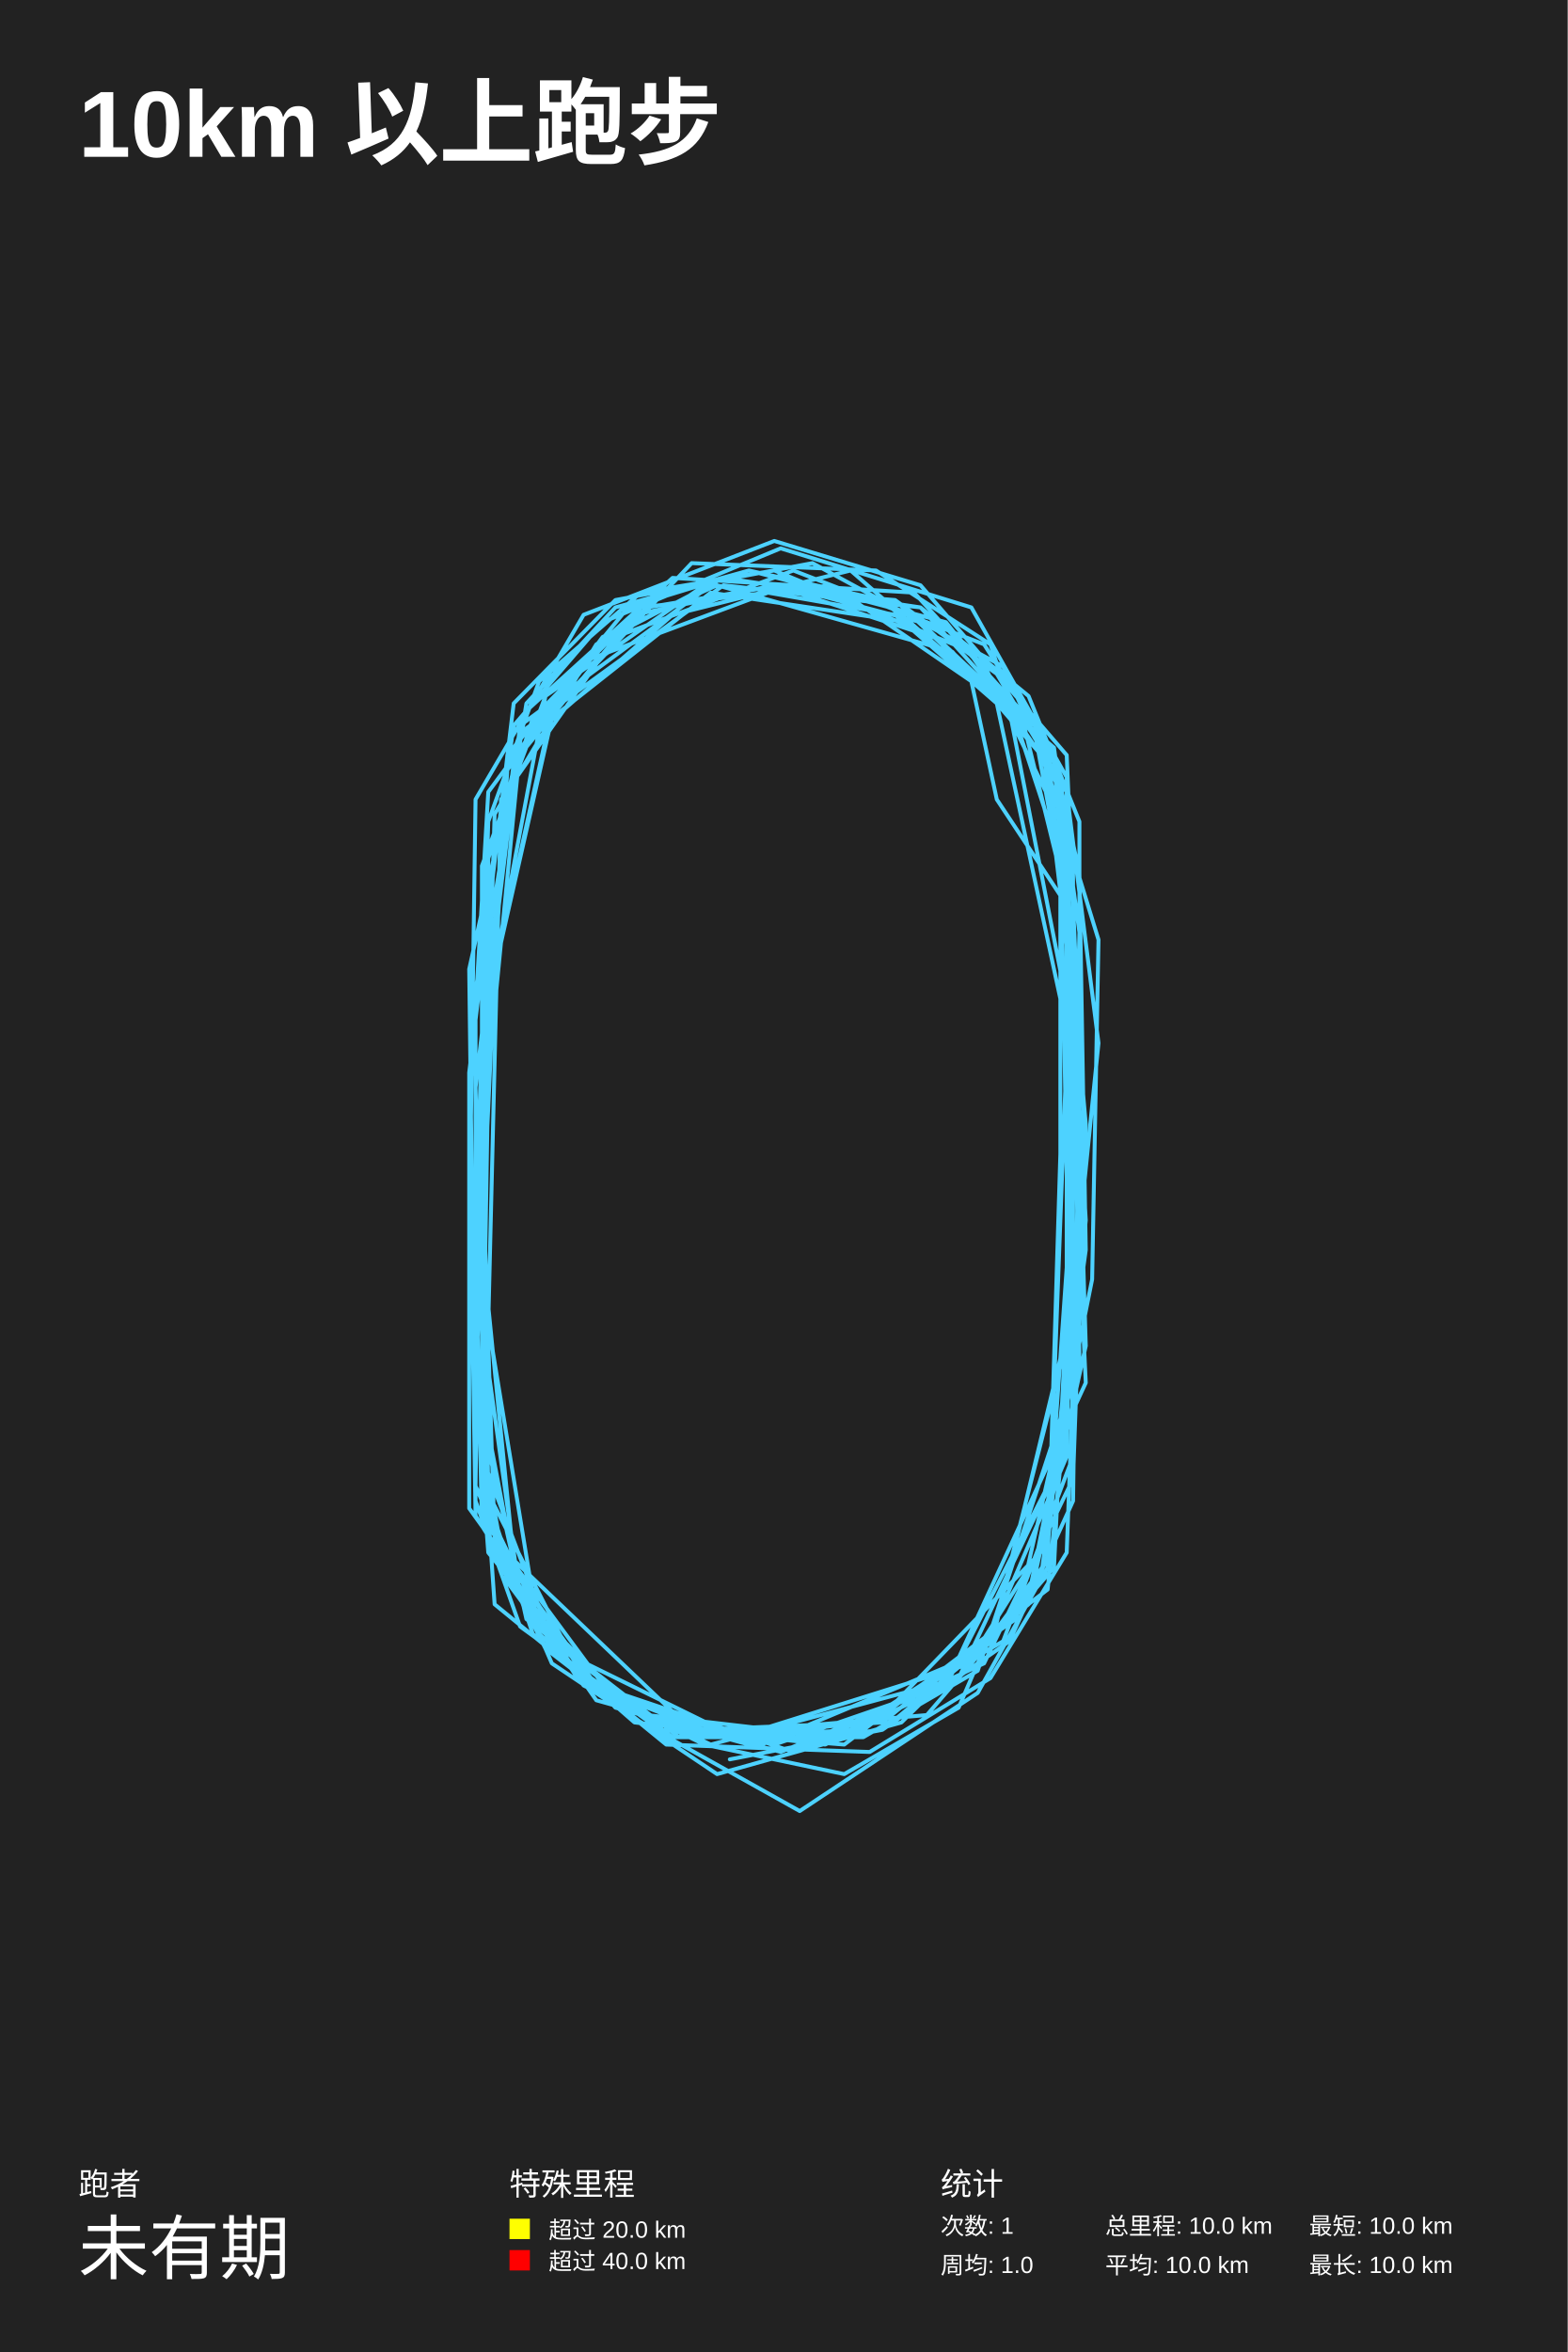
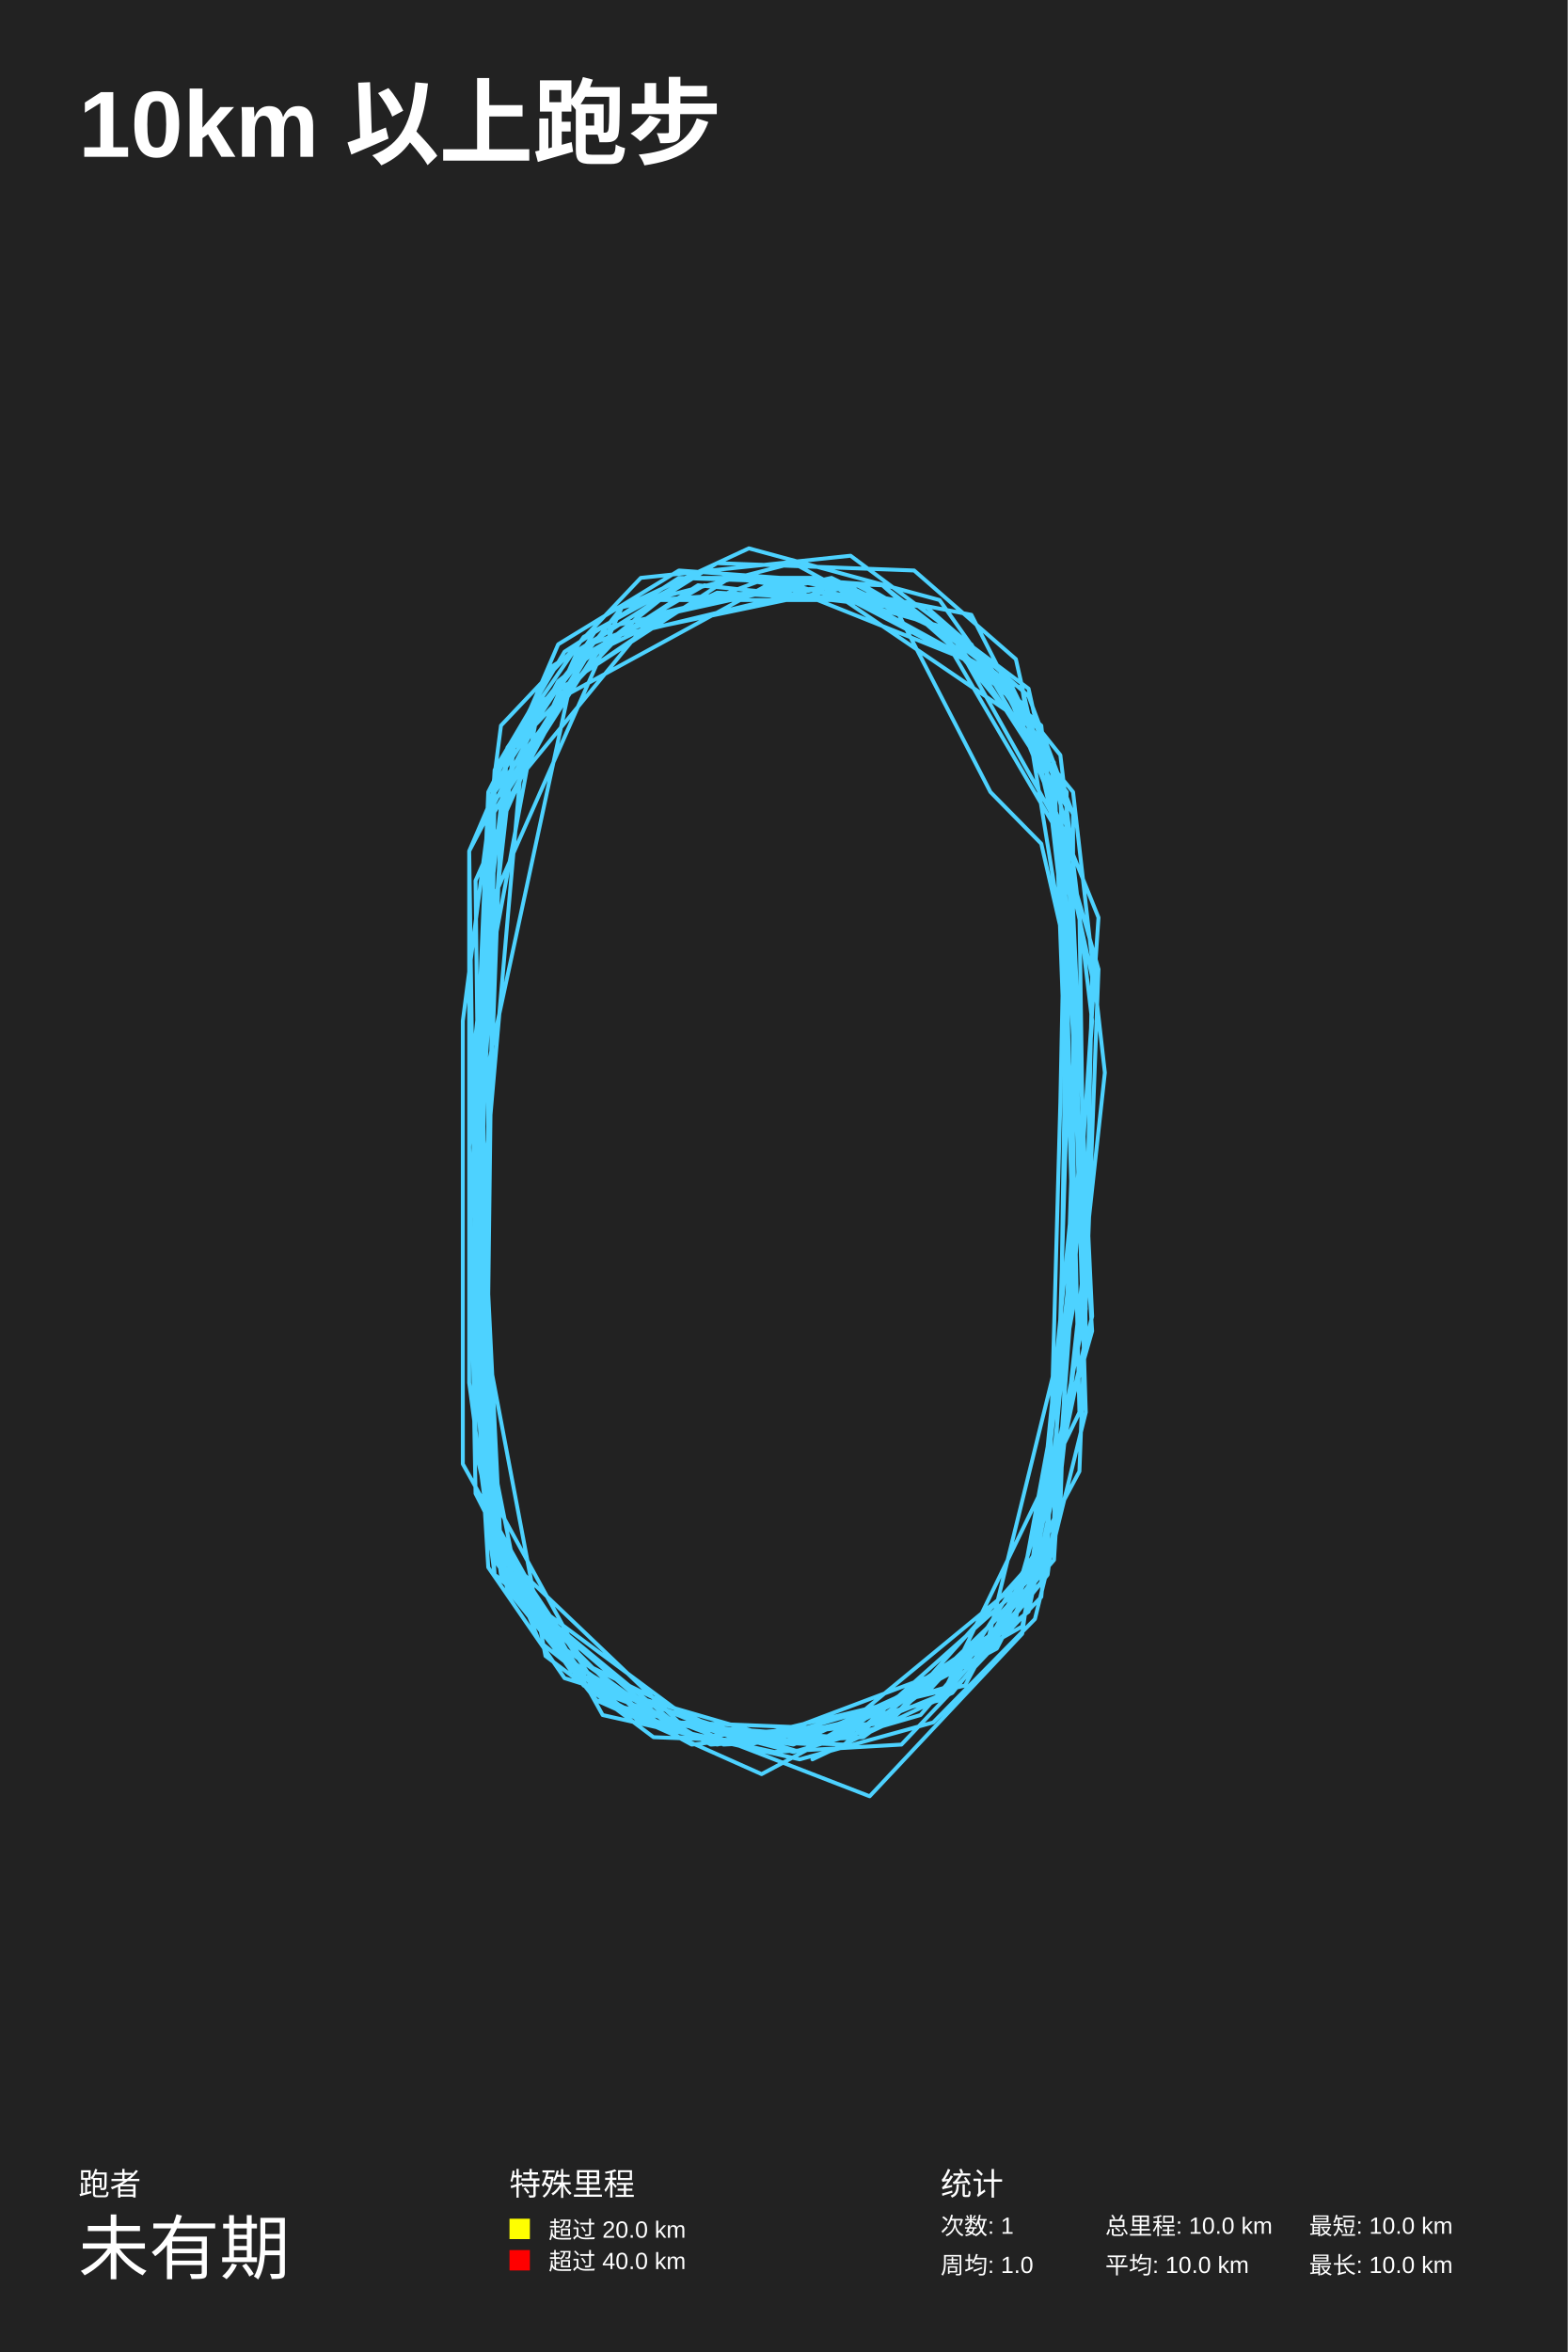
<svg xmlns="http://www.w3.org/2000/svg" baseProfile="full" height="300mm" version="1.1" viewBox="0,0,200,300" width="200mm">
  <defs />
  <rect fill="#222222" height="300" width="200" x="0" y="0" />
  <text fill="#FFFFFF" style="font-size:12px; font-family:Arial; font-weight:bold;" x="10" y="20">10km 以上跑步</text>
  <text fill="#FFFFFF" style="font-size:4px; font-family:Arial" x="10" y="280">跑者</text>
  <text fill="#FFFFFF" style="font-size:9px; font-family:Arial" x="10" y="290">未有期</text>
  <text fill="#FFFFFF" style="font-size:4px; font-family:Arial" x="65" y="280">特殊里程</text>
  <rect fill="yellow" height="2.6" width="2.6" x="65" y="283" />
  <text fill="#FFFFFF" style="font-size:3px; font-family:Arial" x="70" y="285.5">超过 20.0 km</text>
  <rect fill="red" height="2.6" width="2.6" x="65" y="287" />
  <text fill="#FFFFFF" style="font-size:3px; font-family:Arial" x="70" y="289.5">超过 40.0 km</text>
  <text fill="#FFFFFF" style="font-size:4px; font-family:Arial" x="120" y="280">统计</text>
  <text fill="#FFFFFF" style="font-size:3px; font-family:Arial" x="120" y="285">次数: 1</text>
  <text fill="#FFFFFF" style="font-size:3px; font-family:Arial" x="120" y="290">周均: 1.0</text>
  <text fill="#FFFFFF" style="font-size:3px; font-family:Arial" x="141" y="285">总里程: 10.0 km</text>
  <text fill="#FFFFFF" style="font-size:3px; font-family:Arial" x="141" y="290">平均: 10.0 km</text>
  <text fill="#FFFFFF" style="font-size:3px; font-family:Arial" x="167" y="285">最短: 10.0 km</text>
  <text fill="#FFFFFF" style="font-size:3px; font-family:Arial" x="167" y="290">最长: 10.0 km</text>
-   <polyline fill="none" opacity="1" points="93.107,224.407 112.57,220.64 128.789,209.337 136.898,191.442 137.709,133.989 136.087,96.314 117.435,74.651 98.784,69.0 74.455,78.419 60.669,101.965 59.858,158.477 63.102,204.628 84.998,222.523 110.948,223.465 126.356,214.047 136.087,198.035 137.709,154.71 135.276,101.023 127.978,85.012 103.649,71.826 78.51,76.535 65.535,89.721 59.858,136.814 59.858,192.384 76.077,214.989 101.216,223.465 125.545,212.163 136.898,188.617 138.52,143.407 134.465,97.256 123.923,83.128 98.784,72.767 81.754,75.593 68.779,86.895 62.291,104.791 60.669,158.477 61.48,194.268 69.59,210.279 84.187,221.581 110.137,221.581 124.734,213.105 137.709,173.547 136.898,119.861 132.032,93.489 120.679,79.361 95.54,72.767 78.51,77.477 67.157,89.721 61.48,124.57 61.48,178.256 66.346,203.686 78.51,217.814 95.54,222.523 112.57,220.64 126.356,209.337 136.898,167.896 136.898,114.21 126.356,82.186 111.759,72.767 88.241,71.826 70.401,90.663 63.102,123.628 60.669,176.372 62.291,198.035 76.888,215.93 98.784,222.523 120.679,214.989 138.52,176.372 136.898,142.465 136.087,99.14 123.923,77.477 99.595,69.942 76.888,79.361 65.535,92.547 60.669,126.454 60.669,191.442 66.346,207.454 85.808,221.581 118.246,218.756 134.465,199.919 137.709,133.989 132.843,93.489 116.624,75.593 85.808,73.709 67.157,90.663 59.858,123.628 60.669,189.558 71.211,211.221 84.187,220.64 107.704,222.523 133.654,202.744 138.52,155.652 135.276,99.14 121.49,83.128 91.485,74.651 76.888,81.244 62.291,101.023 59.858,142.465 60.669,193.326 73.644,214.047 97.162,222.523 126.356,210.279 137.709,163.186 137.709,104.791 131.221,88.779 117.435,77.477 92.296,73.709 76.077,82.186 63.102,103.849 61.48,157.535 62.291,191.442 67.968,208.396 80.943,219.698 105.271,222.523 120.679,214.989 136.087,184.849 136.898,132.105 128.789,90.663 115.813,79.361 90.674,75.593 70.401,91.605 62.291,127.396 61.48,181.082 67.157,206.512 86.619,221.581 112.57,219.698 131.221,204.628 138.52,171.663 136.898,117.977 130.41,91.605 117.435,79.361 99.595,74.651 82.565,77.477 69.59,88.779 61.48,132.105 61.48,183.907 64.724,201.803 74.455,214.989 89.863,222.523 107.704,226.291 122.301,217.814 136.087,185.791 136.087,150 135.276,104.791 124.734,83.128 98.784,74.651 80.943,78.419 67.968,91.605 62.291,109.5 61.48,168.838 66.346,203.686 78.51,215.93 93.918,221.581 110.137,219.698 124.734,210.279 133.654,196.151 137.709,138.698 127.167,89.721 114.192,78.419 97.973,75.593 75.266,84.07 64.724,98.198 61.48,150 61.48,193.326 75.266,214.989 90.674,222.523 122.301,214.047 132.843,200.861 138.52,159.419 137.709,111.384 134.465,96.314 125.545,82.186 101.216,72.767 78.51,81.244 63.913,101.965 62.291,168.838 68.779,208.396 80.132,218.756 102.027,231.0 124.734,215.93 133.654,199.919 135.276,147.175 135.276,114.21 127.167,101.965 123.923,86.895 106.082,74.651 81.754,77.477 65.535,97.256 60.669,138.698 62.291,197.093 76.077,216.872 99.595,223.465 122.301,214.047 136.087,184.849 137.709,118.919 134.465,95.372 108.515,72.767 85.808,78.419 66.346,95.372 62.291,136.814 61.48,185.791 70.401,209.337 82.565,218.756 106.893,221.581 127.978,209.337 136.898,185.791 136.087,118.919 133.654,95.372 117.435,77.477 92.296,74.651 66.346,93.489 61.48,133.047 60.669,189.558 70.401,212.163 91.485,226.291 115.002,219.698 131.221,203.686 139.331,163.186 140.142,119.861 132.032,93.489 112.57,76.535 95.54,72.767 80.132,77.477 64.724,96.314 61.48,146.233 63.102,196.151 77.699,215.93 92.296,221.581 109.326,220.64 129.599,206.512 136.898,174.489 136.898,108.558 132.032,93.489 114.192,76.535 90.674,74.651 66.346,92.547 61.48,133.047 62.291,190.5 72.833,211.221 93.918,221.581 123.923,212.163 133.654,198.977 136.087,133.989 136.087,101.023 127.167,85.954 114.192,76.535 89.863,74.651 69.59,88.779 61.48,110.442 61.48,158.477 65.535,198.977 88.241,220.64 111.759,219.698 133.654,197.093 140.142,133.047 136.087,101.023 122.301,81.244" stroke="#4DD2FF" stroke-dasharray="none" stroke-linecap="round" stroke-linejoin="round" stroke-width="0.5" />
+   <polyline fill="none" opacity="1" points="103.649,224.407 121.49,215.93 133.654,200.861 138.52,162.245 139.331,124.57 131.221,87.837 108.515,70.884 81.754,73.709 63.913,92.547 59.047,130.221 59.047,186.733 76.888,218.756 102.027,224.407 119.057,219.698 132.032,206.512 138.52,180.14 136.898,128.338 132.843,92.547 112.57,74.651 86.619,72.767 71.211,82.186 59.858,108.558 60.669,165.07 63.102,200.861 92.296,222.523 110.137,221.581 131.221,205.57 138.52,170.721 137.709,116.093 130.41,89.721 115.813,77.477 89.863,72.767 74.455,81.244 64.724,95.372 60.669,132.105 60.669,184.849 64.724,202.744 76.077,216.872 101.216,223.465 117.435,218.756 134.465,198.977 137.709,147.175 135.276,101.965 127.167,85.954 112.57,74.651 86.619,73.709 72.022,83.128 63.102,98.198 60.669,151.884 63.102,195.21 72.022,211.221 86.619,221.581 104.46,222.523 120.679,215.93 134.465,194.268 136.087,141.524 134.465,97.256 119.868,76.535 95.54,69.942 79.321,77.477 62.291,116.093 59.858,146.233 60.669,190.5 71.211,211.221 90.674,222.523 106.082,221.581 131.221,200.861 139.331,167.896 136.898,116.093 129.599,84.07 116.624,72.767 91.485,71.826 70.401,85.012 62.291,101.023 59.858,159.419 62.291,199.919 72.022,214.047 102.027,223.465 130.41,207.454 138.52,166.954 136.087,101.965 128.789,86.895 101.216,71.826 79.321,77.477 63.102,98.198 59.858,156.593 62.291,197.093 76.888,216.872 91.485,222.523 123.112,214.989 137.709,187.675 140.142,123.628 131.221,92.547 107.704,76.535 84.187,76.535 71.211,86.895 59.858,108.558 59.858,176.372 63.102,200.861 88.241,221.581 113.381,219.698 134.465,196.151 139.331,130.221 135.276,96.314 124.734,83.128 110.137,74.651 83.376,76.535 65.535,95.372 61.48,131.163 61.48,182.965 63.913,200.861 74.455,214.989 88.241,222.523 113.381,219.698 132.032,201.803 136.898,158.477 135.276,105.733 123.112,84.07 99.595,74.651 83.376,78.419 66.346,99.14 61.48,154.71 63.102,198.977 72.833,213.105 95.54,222.523 119.868,216.872 137.709,180.14 136.898,145.291 134.465,100.082 124.734,85.012 108.515,76.535 91.485,75.593 76.077,83.128 62.291,104.791 61.48,157.535 62.291,193.326 68.779,209.337 81.754,219.698 98.784,223.465 115.002,222.523 132.843,203.686 136.898,159.419 136.087,122.686 130.41,87.837 108.515,76.535 89.052,74.651 74.455,84.07 64.724,100.082 61.48,135.872 63.102,195.21 72.022,210.279 84.998,219.698 102.027,221.581 118.246,215.93 129.599,203.686 139.331,169.779 135.276,106.675 121.49,83.128 106.082,74.651 82.565,80.302 68.779,89.721 62.291,124.57 60.669,176.372 64.724,201.803 82.565,219.698 106.893,221.581 127.978,207.454 135.276,192.384 136.898,143.407 136.898,103.849 131.221,88.779 118.246,77.477 93.107,73.709 72.833,86.895 62.291,135.872 62.291,193.326 74.455,214.989 96.351,223.465 110.948,229.116 130.41,208.396 135.276,173.547 136.087,121.745 132.843,107.617 126.356,101.023 114.192,77.477 89.863,74.651 75.266,83.128 62.291,104.791 60.669,164.128 69.59,211.221 83.376,221.581 107.704,222.523 132.032,200.861 136.898,151.884 136.898,103.849 123.923,78.419 99.595,73.709 72.022,88.779 63.913,103.849 61.48,169.779 62.291,194.268 76.077,214.989 98.784,221.581 121.49,214.989 132.843,201.803 137.709,152.826 136.087,102.907 123.923,82.186 109.326,74.651 77.699,81.244 63.102,101.023 60.669,165.07 62.291,197.093 76.077,216.872 97.162,226.291 127.167,210.279 134.465,196.151 140.953,136.814 136.898,101.023 119.868,80.302 104.46,73.709 88.241,73.709 73.644,83.128 60.669,112.326 61.48,179.198 66.346,203.686 84.998,219.698 101.216,222.523 123.923,212.163 133.654,198.977 135.276,140.582 136.087,101.023 121.49,81.244 106.082,73.709 76.077,80.302 63.102,100.082 62.291,165.07 63.913,198.035 86.619,219.698 110.137,220.64 129.599,206.512 136.898,166.954 136.898,108.558 132.843,93.489 121.49,80.302 97.973,73.709 75.266,82.186 64.724,95.372 61.48,142.465 63.102,191.442 74.455,212.163 95.54,222.523 125.545,211.221 136.898,165.07 140.142,117.035 127.978,86.895" stroke="#4DD2FF" stroke-dasharray="none" stroke-linecap="round" stroke-linejoin="round" stroke-width="0.5" />
</svg>
